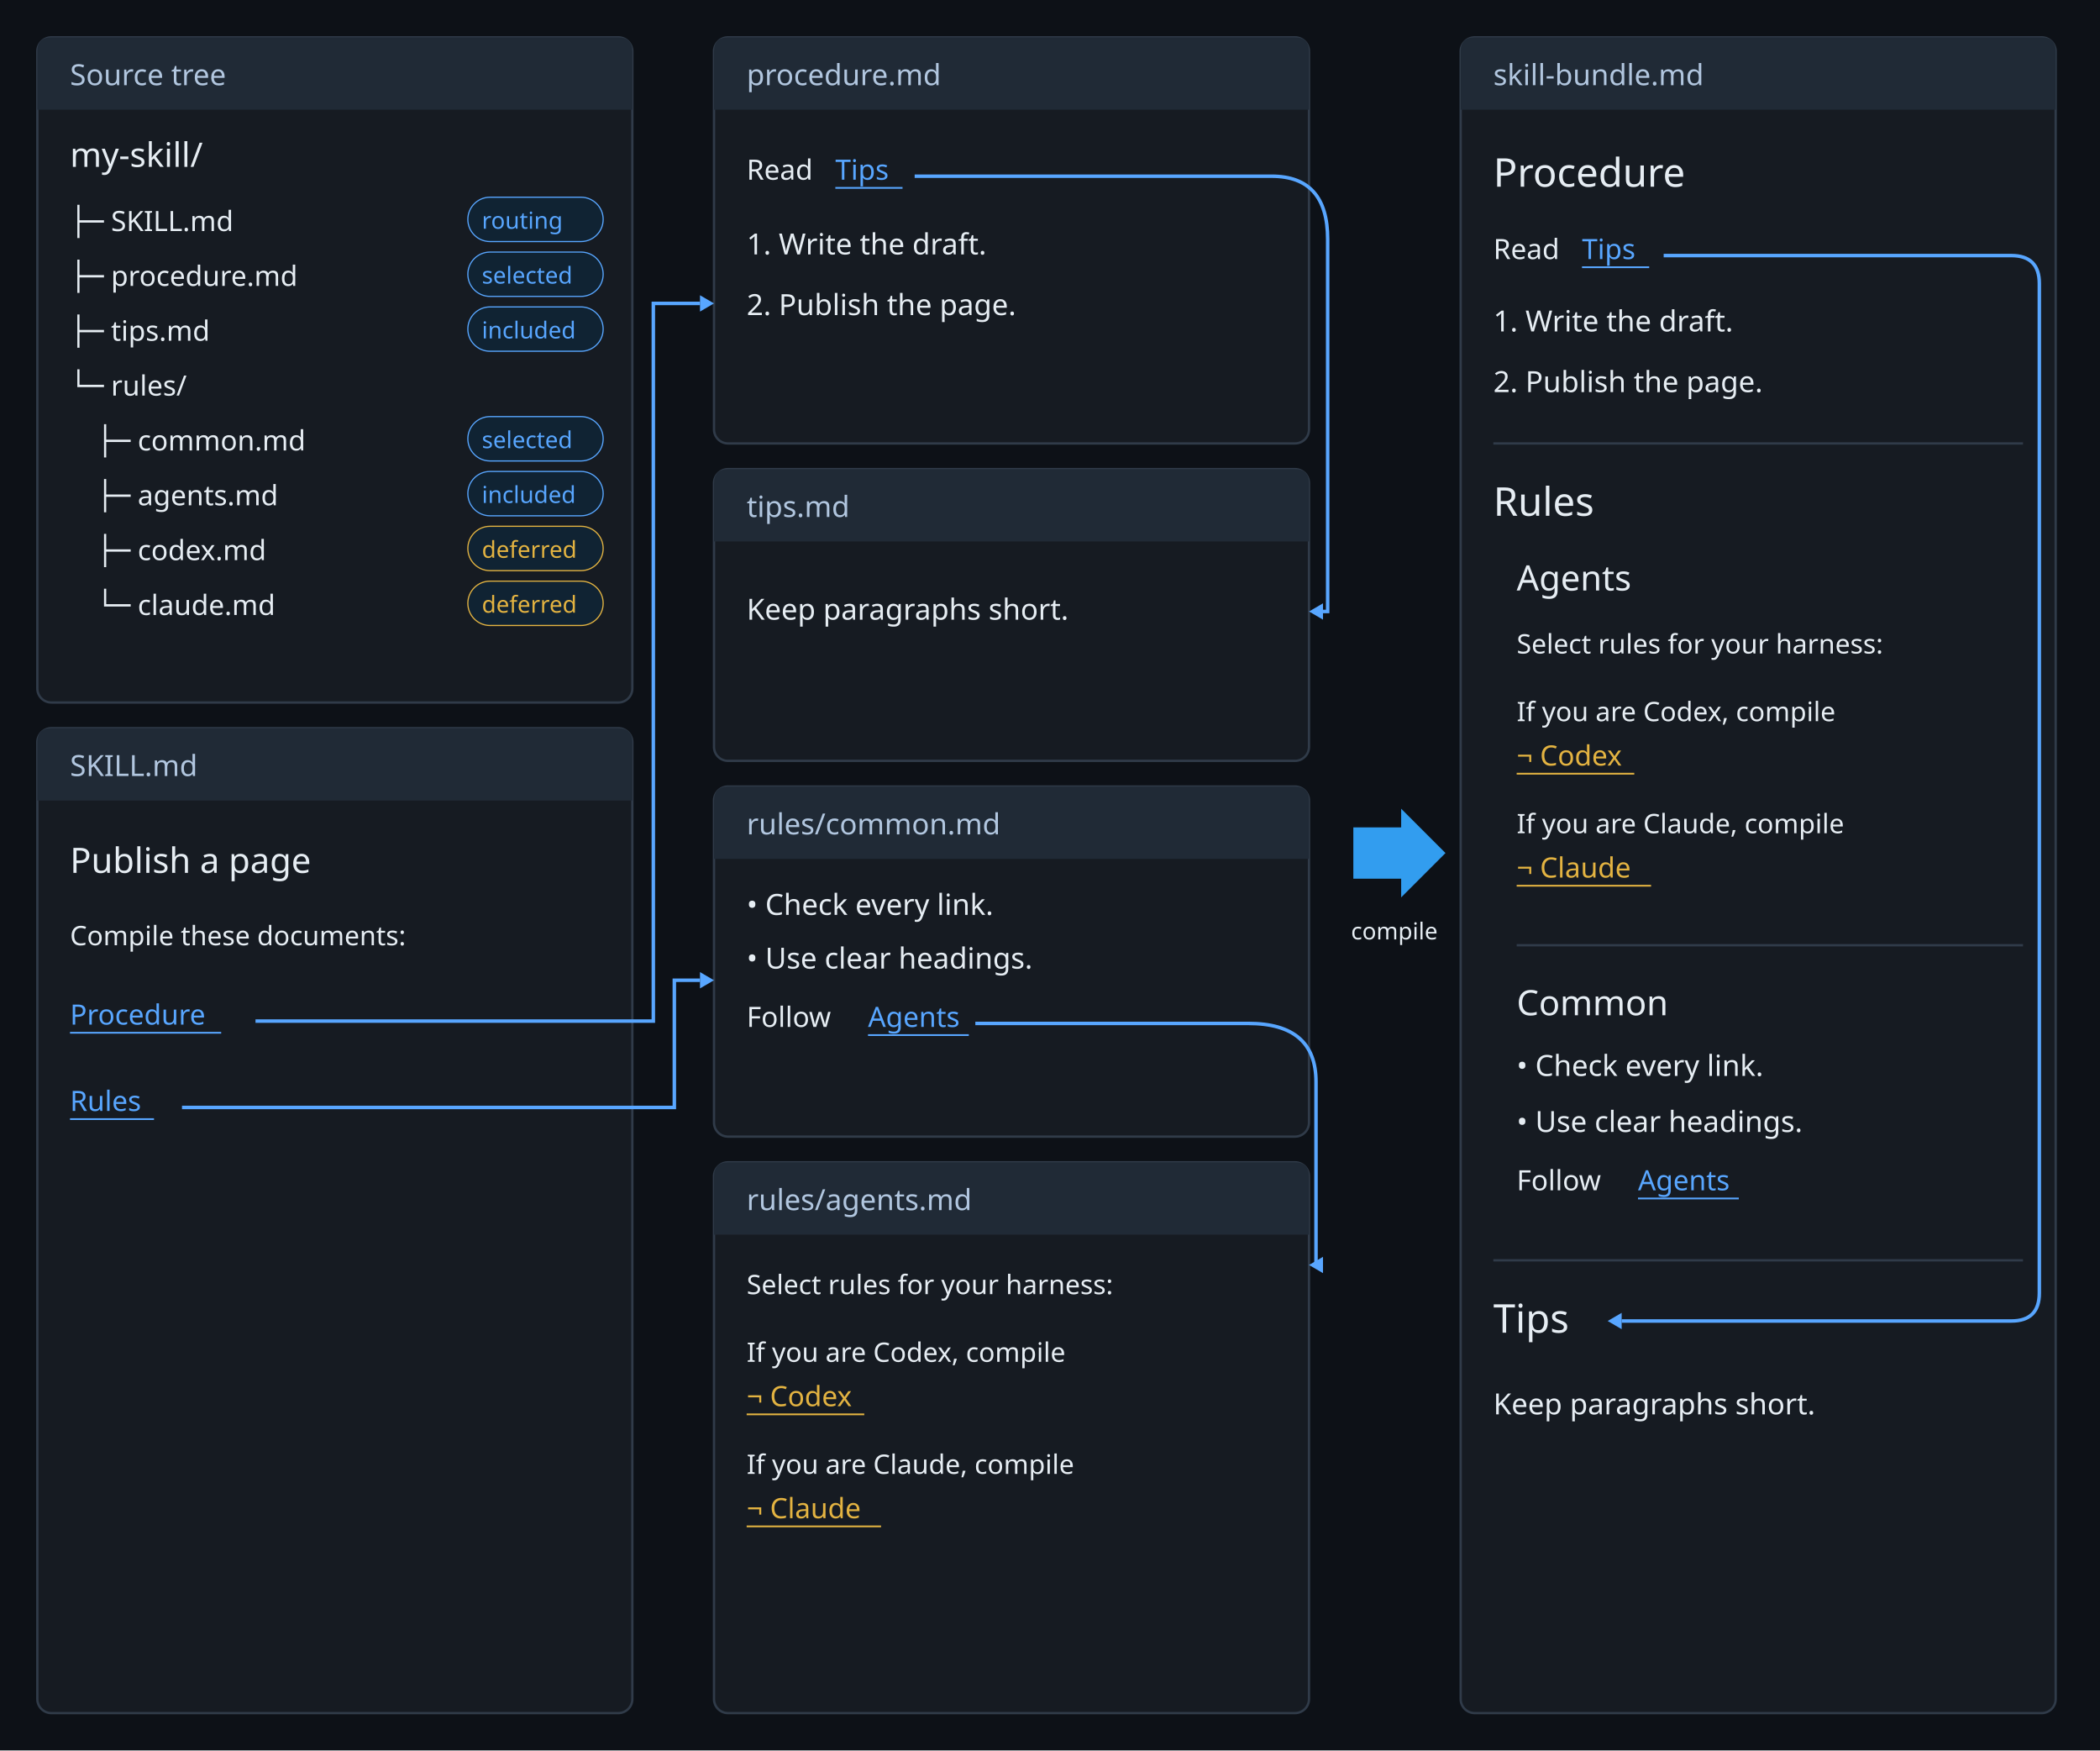
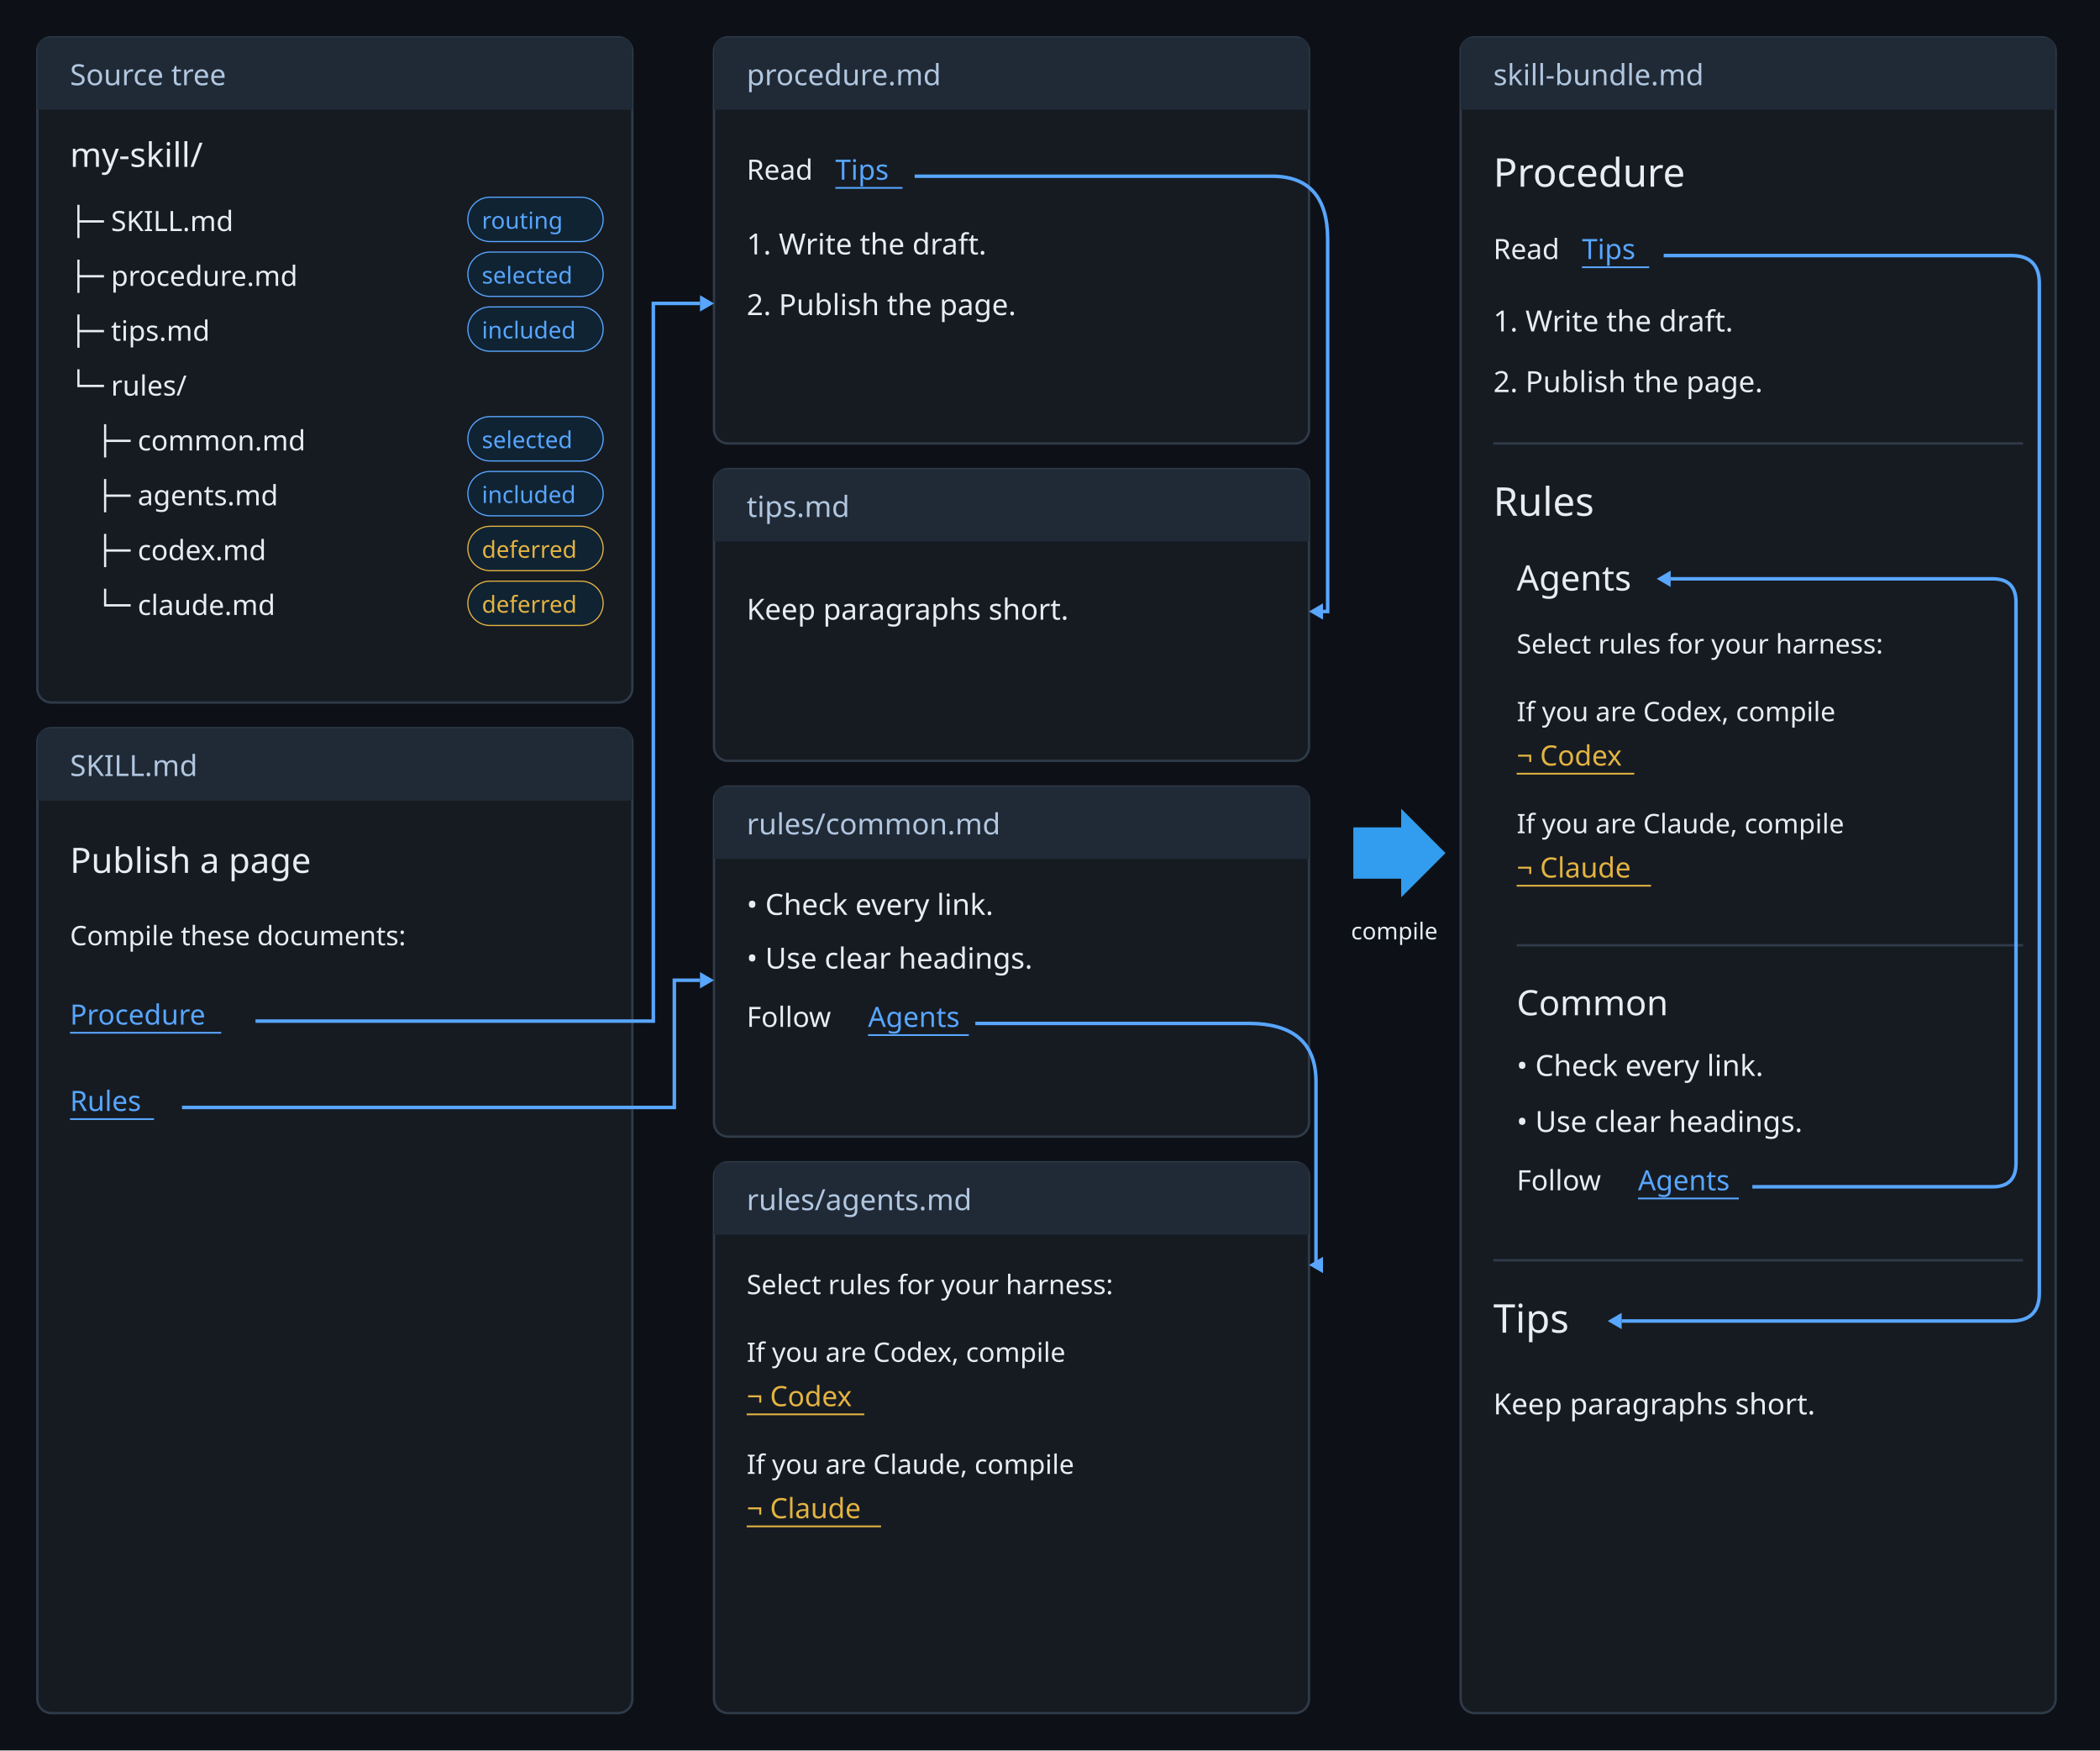
<svg xmlns="http://www.w3.org/2000/svg" width="1800" height="1500" viewBox="0 0 1800 1500" role="img" aria-labelledby="title description">
  <rect width="1800" height="1500" fill="#0d1117" />
  <g font-family="IBM Plex Mono" xml:space="preserve">
    <rect x="32" y="32" width="510" height="570" rx="12" fill="#161b22" stroke="#303b49" stroke-width="2" />
    <path d="M44 32 H530 Q542 32 542 44 V94 H32 V44 Q32 32 44 32" fill="#202a36" />
    <text x="60" y="73" font-size="25" fill="#b1c6df" font-weight="400">Source tree</text>
    <rect x="32" y="624" width="510" height="844" rx="12" fill="#161b22" stroke="#303b49" stroke-width="2" />
    <path d="M44 624 H530 Q542 624 542 636 V686 H32 V636 Q32 624 44 624" fill="#202a36" />
    <text x="60" y="665" font-size="25" fill="#b1c6df" font-weight="400">SKILL.md</text>
    <rect x="612" y="32" width="510" height="348" rx="12" fill="#161b22" stroke="#303b49" stroke-width="2" />
    <path d="M624 32 H1110 Q1122 32 1122 44 V94 H612 V44 Q612 32 624 32" fill="#202a36" />
    <text x="640" y="73" font-size="25" fill="#b1c6df" font-weight="400">procedure.md</text>
    <g transform="translate(0,272)">
      <rect x="612" y="402" width="510" height="300" rx="12" fill="#161b22" stroke="#303b49" stroke-width="2" />
      <path d="M624 402 H1110 Q1122 402 1122 414 V464 H612 V414 Q612 402 624 402" fill="#202a36" />
    </g>
    <g transform="translate(0,272)">
      <text x="640" y="443" font-size="25" fill="#b1c6df" font-weight="400">rules/common.md</text>
    </g>
    <g transform="translate(0,-322)">
      <rect x="612" y="724" width="510" height="250" rx="12" fill="#161b22" stroke="#303b49" stroke-width="2" />
      <path d="M624 724 H1110 Q1122 724 1122 736 V786 H612 V736 Q612 724 624 724" fill="#202a36" />
    </g>
    <g transform="translate(0,-322)">
      <text x="640" y="765" font-size="25" fill="#b1c6df" font-weight="400">tips.md</text>
    </g>
    <rect x="612" y="996" width="510" height="472" rx="12" fill="#161b22" stroke="#303b49" stroke-width="2" />
    <path d="M624 996 H1110 Q1122 996 1122 1008 V1058 H612 V1008 Q612 996 624 996" fill="#202a36" />
    <text x="640" y="1037" font-size="25" fill="#b1c6df" font-weight="400">rules/agents.md</text>
    <rect x="1252" y="32" width="510" height="1436" rx="12" fill="#161b22" stroke="#303b49" stroke-width="2" />
    <path d="M1264 32 H1750 Q1762 32 1762 44 V94 H1252 V44 Q1252 32 1264 32" fill="#202a36" />
    <text x="1280" y="73" font-size="25" fill="#b1c6df" font-weight="400">skill-bundle.md</text>
    <text x="60" y="143" font-size="29" fill="#e6edf3" font-weight="400">my-skill/</text>
    <text x="60" y="198" font-size="24" fill="#e6edf3">├─ SKILL.md</text>
    <rect x="401" y="169" width="116" height="38" rx="19" fill="#102333" stroke="#58a6ff" />
    <text x="413" y="196" font-size="20" fill="#58a6ff">routing</text>
    <text x="60" y="245" font-size="24" fill="#e6edf3">├─ procedure.md</text>
    <rect x="401" y="216" width="116" height="38" rx="19" fill="#102333" stroke="#58a6ff" />
    <text x="413" y="243" font-size="20" fill="#58a6ff">selected</text>
    <text x="60" y="292" font-size="24" fill="#e6edf3">├─ tips.md</text>
    <rect x="401" y="263" width="116" height="38" rx="19" fill="#102333" stroke="#58a6ff" />
    <text x="413" y="290" font-size="20" fill="#58a6ff">included</text>
    <text x="60" y="339" font-size="24" fill="#e6edf3">└─ rules/</text>
    <text x="60" y="386" font-size="24" fill="#e6edf3">   ├─ common.md</text>
    <rect x="401" y="357" width="116" height="38" rx="19" fill="#102333" stroke="#58a6ff" />
    <text x="413" y="384" font-size="20" fill="#58a6ff">selected</text>
    <text x="60" y="433" font-size="24" fill="#e6edf3">   ├─ agents.md</text>
    <rect x="401" y="404" width="116" height="38" rx="19" fill="#102333" stroke="#58a6ff" />
    <text x="413" y="431" font-size="20" fill="#58a6ff">included</text>
    <text x="60" y="480" font-size="24" fill="#e6edf3">   ├─ codex.md</text>
    <rect x="401" y="451" width="116" height="38" rx="19" fill="#102333" stroke="#e3b341" />
    <text x="413" y="478" font-size="20" fill="#e3b341">deferred</text>
    <text x="60" y="527" font-size="24" fill="#e6edf3">   └─ claude.md</text>
    <rect x="401" y="498" width="116" height="38" rx="19" fill="#102333" stroke="#e3b341" />
    <text x="413" y="525" font-size="20" fill="#e3b341">deferred</text>
    <text x="60" y="748" font-size="30" fill="#e6edf3" font-weight="500">Publish a page</text>
    <text x="60" y="810" font-size="23" fill="#e6edf3" font-weight="400">Compile these documents:</text>
    <text x="60" y="878" font-size="24" fill="#58a6ff" font-weight="400">Procedure</text>
    <path d="M60 885 h129.6" stroke="#58a6ff" stroke-width="1.5" />
    <text x="60" y="952" font-size="24" fill="#58a6ff" font-weight="400">Rules</text>
    <path d="M60 959 h72.0" stroke="#58a6ff" stroke-width="1.5" />
    <text x="640" y="154" font-size="24" fill="#e6edf3" font-weight="400">Read</text>
    <text x="716" y="154" font-size="24" fill="#58a6ff" font-weight="400">Tips</text>
    <path d="M716 161 h57.6" stroke="#58a6ff" stroke-width="1.5" />
    <text x="640" y="218" font-size="25" fill="#e6edf3" font-weight="400">1. Write the draft.</text>
    <text x="640" y="270" font-size="25" fill="#e6edf3" font-weight="400">2. Publish the page.</text>
    <g transform="translate(0,272)">
      <text x="640" y="512" font-size="25" fill="#e6edf3" font-weight="400">• Check every link.</text>
    </g>
    <g transform="translate(0,272)">
      <text x="640" y="558" font-size="25" fill="#e6edf3" font-weight="400">• Use clear headings.</text>
    </g>
    <g transform="translate(0,272)">
      <text x="640" y="608" font-size="24" fill="#e6edf3" font-weight="400">Follow</text>
    </g>
    <g transform="translate(0,272)">
      <text x="744" y="608" font-size="24" fill="#58a6ff" font-weight="400">Agents</text>
    </g>
    <g transform="translate(0,272)">
      <path d="M744 615 h86.4" stroke="#58a6ff" stroke-width="1.5" />
    </g>
    <g transform="translate(0,-322)">
      <text x="640" y="853" font-size="25" fill="#e6edf3" font-weight="400">Keep paragraphs short.</text>
    </g>
    <text x="640" y="1109" font-size="23" fill="#e6edf3" font-weight="400">Select rules for your harness:</text>
    <text x="640" y="1167" font-size="23" fill="#e6edf3" font-weight="400">If you are Codex, compile</text>
    <text x="640" y="1205" font-size="24" fill="#e3b341" font-weight="400">¬ Codex</text>
    <path d="M640 1212 h100.8" stroke="#e3b341" stroke-width="1.5" />
    <text x="640" y="1263" font-size="23" fill="#e6edf3" font-weight="400">If you are Claude, compile</text>
    <text x="640" y="1301" font-size="24" fill="#e3b341" font-weight="400">¬ Claude</text>
    <path d="M640 1308 h115.2" stroke="#e3b341" stroke-width="1.5" />
    <text x="1280" y="160" font-size="34" fill="#e6edf3" font-weight="500">Procedure</text>
    <text x="1280" y="222" font-size="24" fill="#e6edf3" font-weight="400">Read</text>
    <text x="1356" y="222" font-size="24" fill="#58a6ff" font-weight="400">Tips</text>
    <path d="M1356 229 h57.6" stroke="#58a6ff" stroke-width="1.5" />
    <text x="1280" y="284" font-size="25" fill="#e6edf3" font-weight="400">1. Write the draft.</text>
    <text x="1280" y="336" font-size="25" fill="#e6edf3" font-weight="400">2. Publish the page.</text>
    <path d="M1280 380 H1734" stroke="#303b49" stroke-width="2" />
    <text x="1280" y="442" font-size="34" fill="#e6edf3" font-weight="500">Rules</text>
    <text x="1300" y="506" font-size="30" fill="#e6edf3">Agents</text>
    <text x="1300" y="560" font-size="23" fill="#e6edf3">Select rules for your harness:</text>
    <text x="1300" y="618" font-size="23" fill="#e6edf3">If you are Codex, compile</text>
    <text x="1300" y="656" font-size="24" fill="#e3b341">¬ Codex</text>
    <path d="M1300 663 h100.8" stroke="#e3b341" stroke-width="1.5" />
    <text x="1300" y="714" font-size="23" fill="#e6edf3">If you are Claude, compile</text>
    <text x="1300" y="752" font-size="24" fill="#e3b341">¬ Claude</text>
    <path d="M1300 759 h115.2" stroke="#e3b341" stroke-width="1.5" />
    <path d="M1300 810 H1734" stroke="#303b49" stroke-width="2" />
    <text x="1300" y="870" font-size="30" fill="#e6edf3">Common</text>
    <text x="1300" y="922" font-size="25" fill="#e6edf3">• Check every link.</text>
    <text x="1300" y="970" font-size="25" fill="#e6edf3">• Use clear headings.</text>
    <text x="1300" y="1020" font-size="24" fill="#e6edf3">Follow</text>
    <text x="1404" y="1020" font-size="24" fill="#58a6ff">Agents</text>
    <path d="M1404 1027 h86.4" stroke="#58a6ff" stroke-width="1.5" />
    <path d="M1280 1080 H1734" stroke="#303b49" stroke-width="2" />
    <text x="1280" y="1142" font-size="34" fill="#e6edf3" font-weight="500">Tips</text>
    <text x="1280" y="1212" font-size="25" fill="#e6edf3" font-weight="400">Keep paragraphs short.</text>
    <path d="M1426 219 H1724 Q1748 219 1748 243 V1108 Q1748 1132 1724 1132 H1390" fill="none" stroke="#58a6ff" stroke-width="3" />
    <path d="M1390 1125 L1378 1132 L1390 1139 Z" fill="#58a6ff" />
+     <path d="M1502 1017 H1708 Q1728 1017 1728 997 V516 Q1728 496 1708 496 H1432" fill="none" stroke="#58a6ff" stroke-width="3" />
+     <path d="M1432 489 L1420 496 L1432 503 Z" fill="#58a6ff" />
    <path d="M219 875 H560 V260 H600" fill="none" stroke="#58a6ff" stroke-width="3" />
    <path d="M600 253 L612 260 L600 267 Z" fill="#58a6ff" />
    <path d="M156 949 H578 V840 H600" fill="none" stroke="#58a6ff" stroke-width="3" />
    <path d="M600 833 L612 840 L600 847 Z" fill="#58a6ff" />
    <path d="M784 151 H1090 Q1138 151 1138 205 V524 H1134" fill="none" stroke="#58a6ff" stroke-width="3" />
    <path d="M1134 517 L1122 524 L1134 531 Z" fill="#58a6ff" />
    <path d="M836 877 H1070 Q1128 877 1128 927 V1084 H1134" fill="none" stroke="#58a6ff" stroke-width="3" />
    <path d="M1134 1077 L1122 1084 L1134 1091 Z" fill="#58a6ff" />
    <path d="M1160 709 H1201 V693 L1239 731 L1201 769 V753 H1160Z" fill="#329def" />
    <text x="1158" y="805" font-size="20" fill="#e6edf3" font-weight="400">compile</text>
  </g>
</svg>
